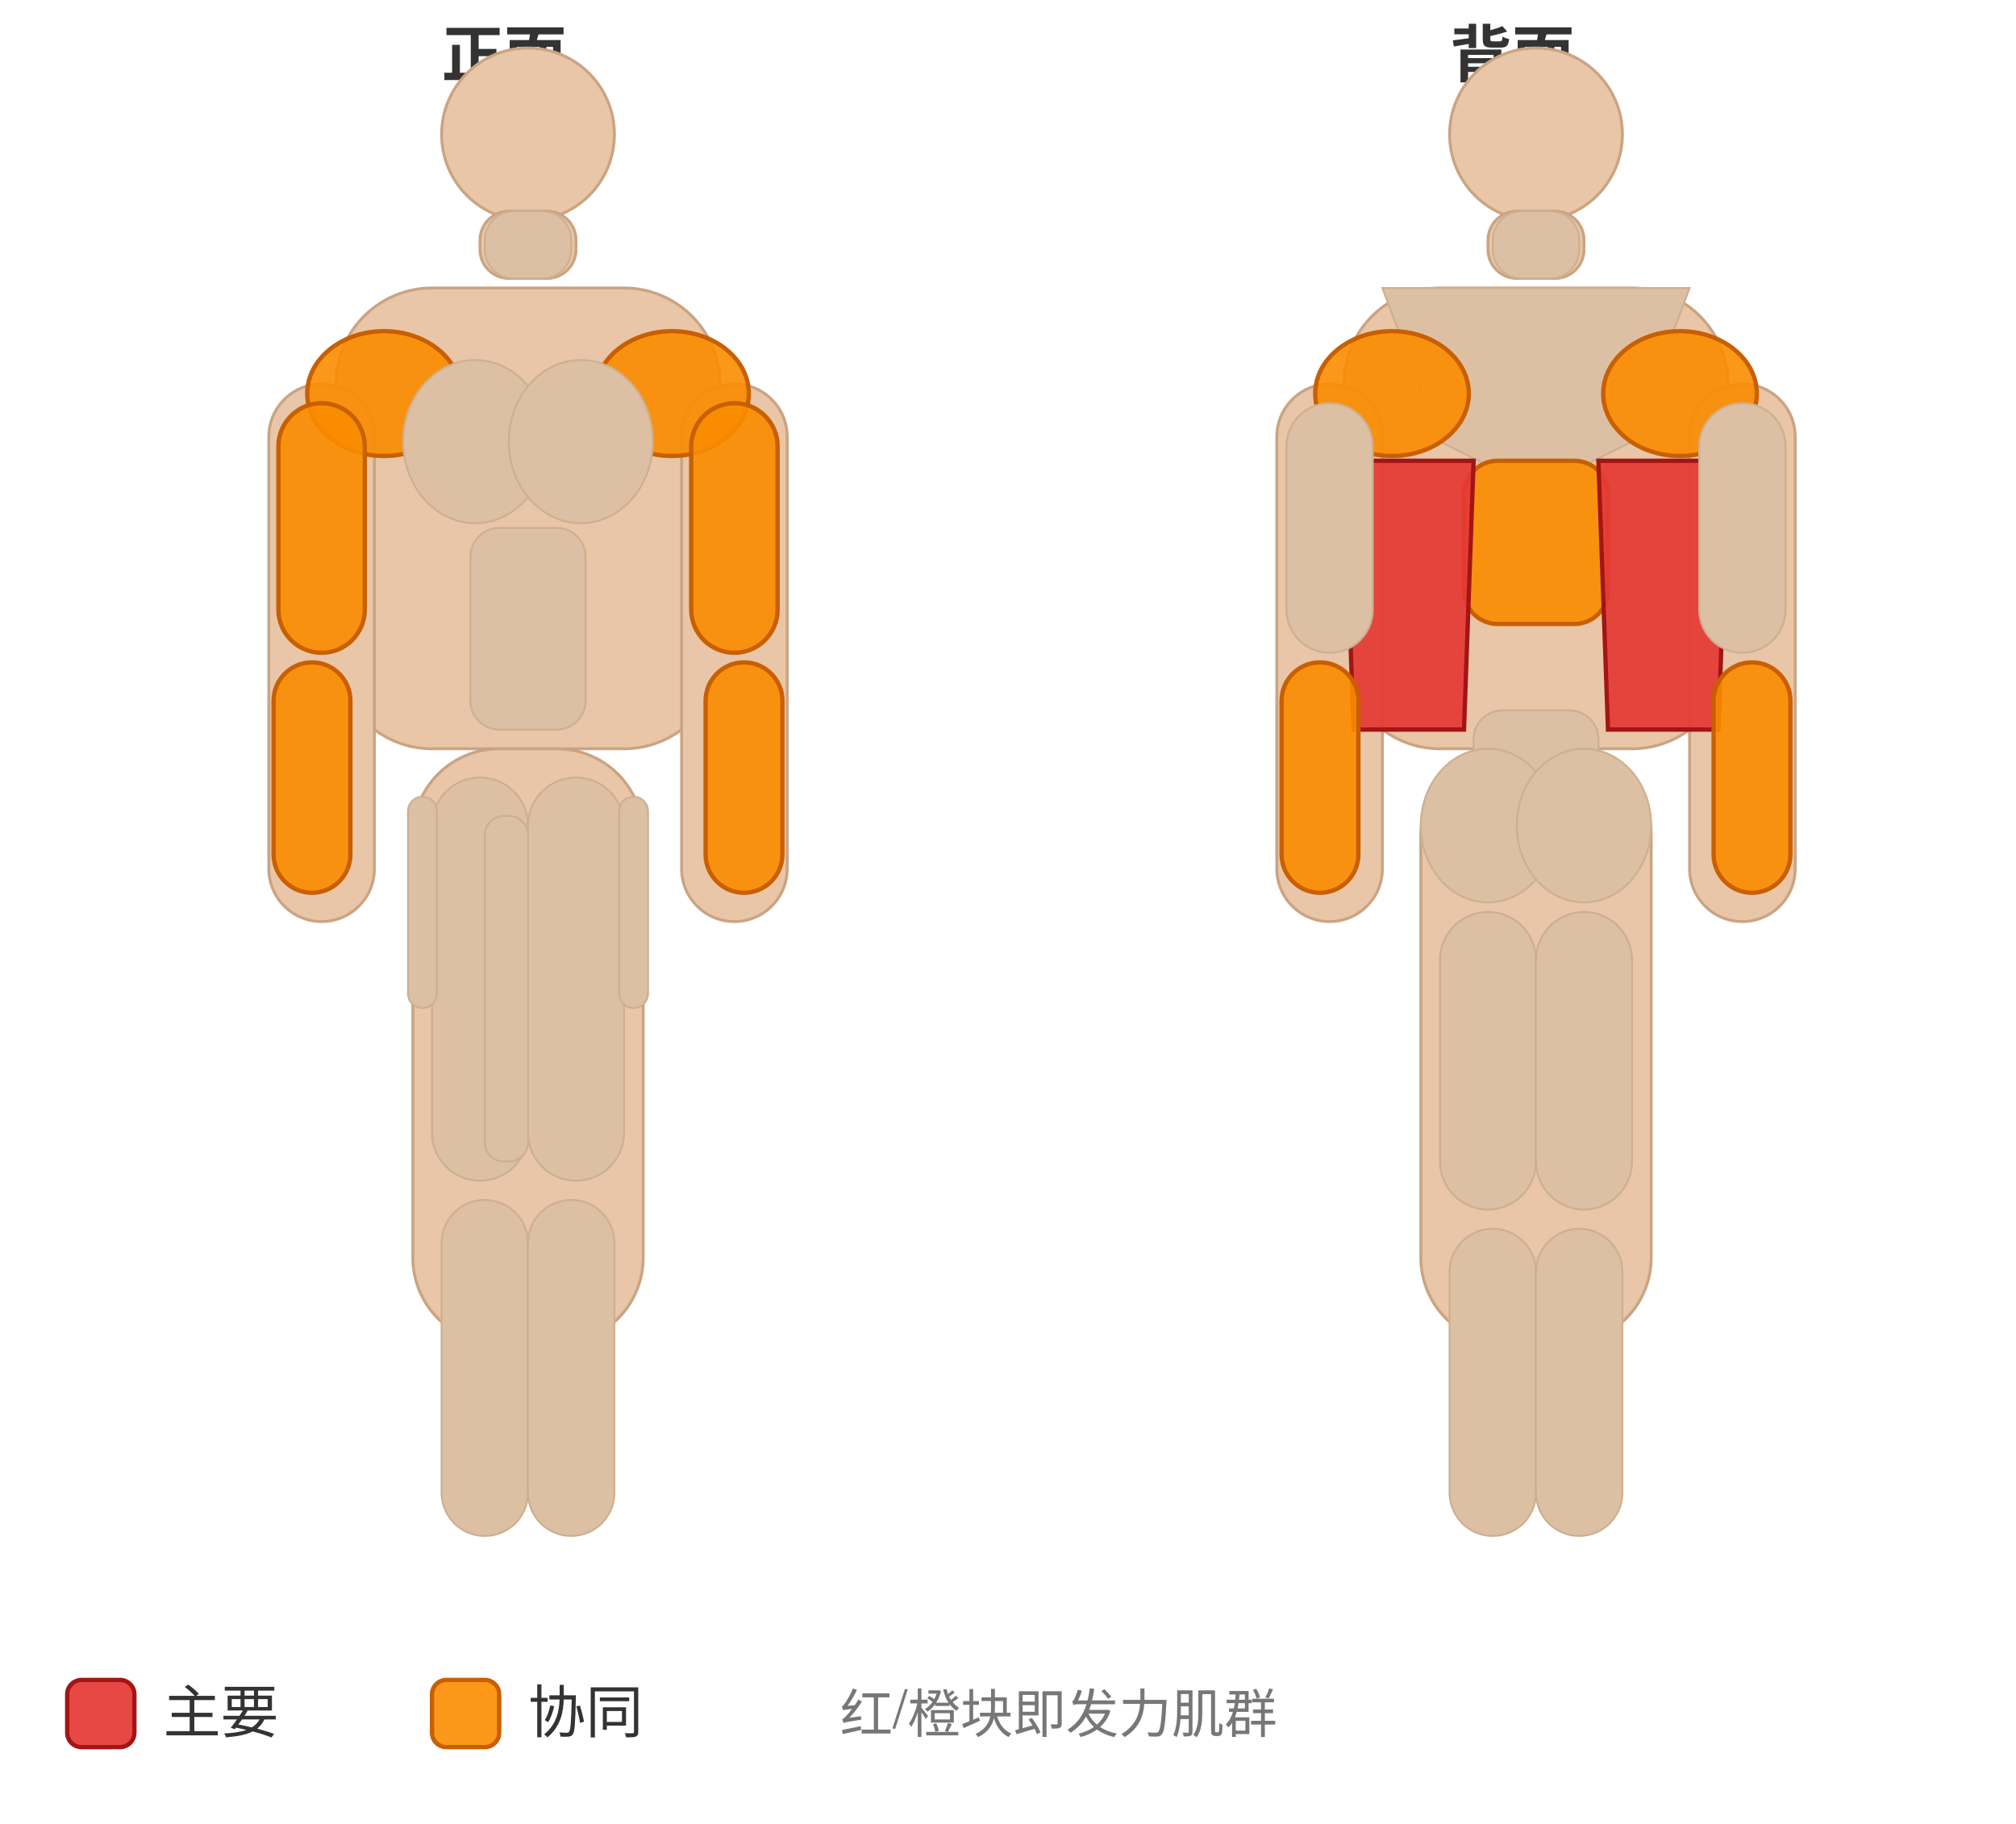
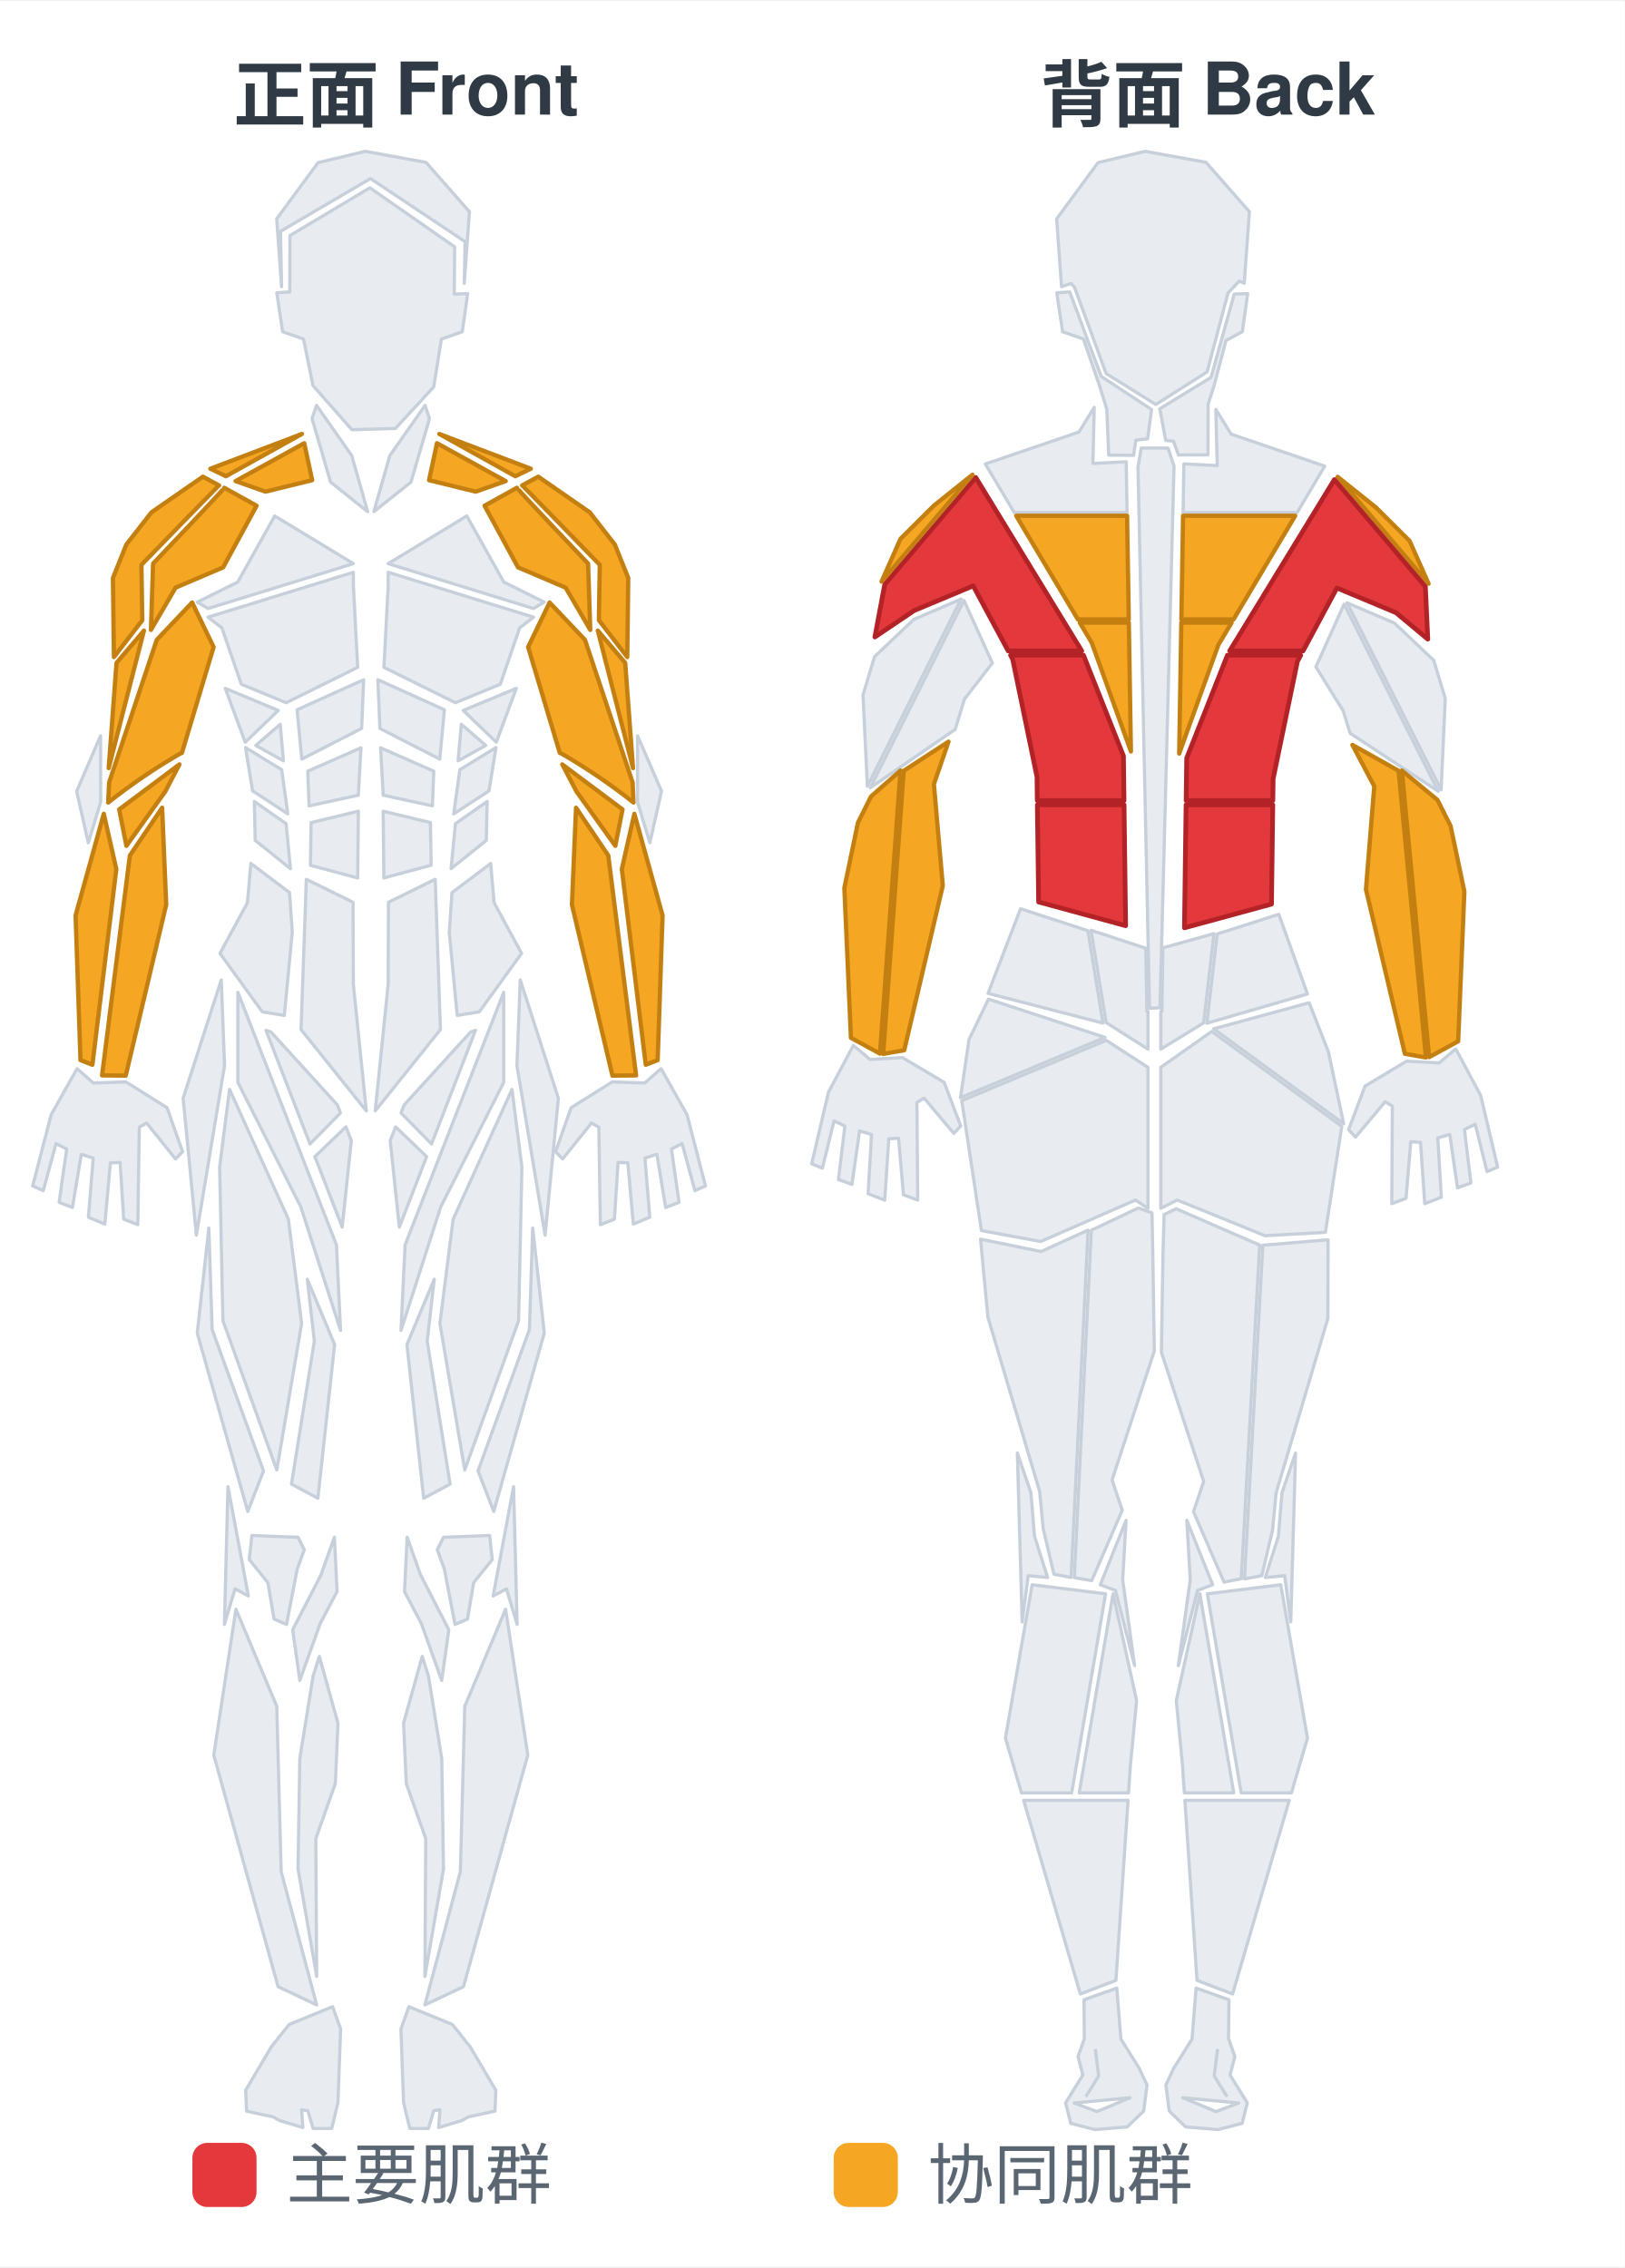
- <svg xmlns="http://www.w3.org/2000/svg" viewBox="0 0 420 380" width="420" height="380" font-family="-apple-system,Segoe UI,Helvetica,Arial,sans-serif">
-   <rect width="420" height="380" fill="#ffffff" />
-   <text x="105" y="16" font-size="13" font-weight="700" text-anchor="middle" fill="#333">正面</text>
-   <text x="315" y="16" font-size="13" font-weight="700" text-anchor="middle" fill="#333">背面</text>
-   <g transform="translate(10,0)">
-     <circle fill="#e9c6a8" stroke="#caa482" stroke-width="0.6" cx="100" cy="28" r="18" />
-     <rect fill="#e9c6a8" stroke="#caa482" stroke-width="0.6" x="90" y="44" width="20" height="14" rx="6" />
-     <rect fill="#e9c6a8" stroke="#caa482" stroke-width="0.6" x="60" y="60" width="80" height="96" rx="20" />
-     <rect fill="#e9c6a8" stroke="#caa482" stroke-width="0.6" x="46" y="80" width="22" height="112" rx="11" />
-     <rect fill="#e9c6a8" stroke="#caa482" stroke-width="0.6" x="132" y="80" width="22" height="112" rx="11" />
-     <rect fill="#e9c6a8" stroke="#caa482" stroke-width="0.6" x="76" y="156" width="48" height="124" rx="18" />
-     <rect fill="#ddc0a4" stroke="#cdb090" stroke-width="0.4" x="91" y="44" width="18" height="14" rx="6" />
-     <ellipse fill="#fb8c00" fill-opacity="0.9" stroke="#c85f00" stroke-width="0.9" cx="70" cy="82" rx="16" ry="13" />
-     <ellipse fill="#fb8c00" fill-opacity="0.9" stroke="#c85f00" stroke-width="0.9" cx="130" cy="82" rx="16" ry="13" />
-     <ellipse fill="#ddc0a4" stroke="#cdb090" stroke-width="0.4" cx="89" cy="92" rx="15" ry="17" />
-     <ellipse fill="#ddc0a4" stroke="#cdb090" stroke-width="0.4" cx="111" cy="92" rx="15" ry="17" />
-     <rect fill="#fb8c00" fill-opacity="0.9" stroke="#c85f00" stroke-width="0.9" x="48" y="84" width="18" height="52" rx="9" />
-     <rect fill="#fb8c00" fill-opacity="0.9" stroke="#c85f00" stroke-width="0.9" x="134" y="84" width="18" height="52" rx="9" />
-     <rect fill="#fb8c00" fill-opacity="0.9" stroke="#c85f00" stroke-width="0.9" x="47" y="138" width="16" height="48" rx="8" />
-     <rect fill="#fb8c00" fill-opacity="0.9" stroke="#c85f00" stroke-width="0.9" x="137" y="138" width="16" height="48" rx="8" />
-     <rect fill="#ddc0a4" stroke="#cdb090" stroke-width="0.4" x="88" y="110" width="24" height="42" rx="6" />
-     <rect fill="#ddc0a4" stroke="#cdb090" stroke-width="0.4" x="80" y="162" width="20" height="84" rx="10" />
-     <rect fill="#ddc0a4" stroke="#cdb090" stroke-width="0.4" x="100" y="162" width="20" height="84" rx="10" />
-     <rect fill="#ddc0a4" stroke="#cdb090" stroke-width="0.4" x="91" y="170" width="9" height="72" rx="4" />
-     <rect fill="#ddc0a4" stroke="#cdb090" stroke-width="0.4" x="75" y="166" width="6" height="44" rx="3" />
-     <rect fill="#ddc0a4" stroke="#cdb090" stroke-width="0.4" x="119" y="166" width="6" height="44" rx="3" />
-     <rect fill="#ddc0a4" stroke="#cdb090" stroke-width="0.4" x="82" y="250" width="18" height="70" rx="9" />
-     <rect fill="#ddc0a4" stroke="#cdb090" stroke-width="0.4" x="100" y="250" width="18" height="70" rx="9" />
+ <svg xmlns="http://www.w3.org/2000/svg" viewBox="0 0 76 106" width="260" height="363" role="img" font-family="-apple-system,BlinkMacSystemFont,Segoe UI,Helvetica,Arial,sans-serif">
+   <rect width="76" height="106" fill="#ffffff" />
+   <text x="19" y="5.6" font-size="3.4" font-weight="600" text-anchor="middle" fill="#2f3a45">正面 Front</text>
+   <text x="56.5" y="5.6" font-size="3.4" font-weight="600" text-anchor="middle" fill="#2f3a45">背面 Back</text>
+   <g transform="translate(1.5,7)">
+     <path d="m 11.672,6.359 -0.048,-2.591 4.206,-2.468 4.428,2.954 -0.041,1.944 0.242,-3.345 -2.031,-2.311 -2.845,-0.516 -2.204,0.529 -1.936,2.631 z" fill="#e8ecf1" stroke="#c7d0da" stroke-width="0.15" stroke-linejoin="round" />
+     <path d="m 19.749,6.703 0.02,-2.207 -3.967,-2.764 -3.741,2.236 -0.006,2.635 -0.607,0.04 0.274,1.824 0.976,0.339 0.442,2.18 1.822,2.066 2.035,-0.061 1.792,-1.944 0.36,-2.241 0.976,-0.339 0.252,-1.784 z" fill="#e8ecf1" stroke="#c7d0da" stroke-width="0.15" stroke-linejoin="round" />
+     <path d="m 13.305,11.911 1.65,2.352 0.744,2.622 -1.735,-1.384 -0.866,-2.971 z" fill="#e8ecf1" stroke="#c7d0da" stroke-width="0.15" stroke-linejoin="round" />
+     <path d="m 18.385,11.911 -1.65,2.352 -0.745,2.622 1.735,-1.384 0.866,-2.971 z" fill="#e8ecf1" stroke="#c7d0da" stroke-width="0.15" stroke-linejoin="round" />
+     <path d="m 19.048,13.248 3.557,1.979 0.727,-0.351 z m -0.107,0.433 -0.371,1.731 2.185,0.536 1.401,-0.494 z" fill="#f5a623" stroke="#c47f11" stroke-width="0.2" stroke-linejoin="round" />
+     <path d="m 22.922,15.657 0.758,-0.41 2.408,1.668 1.174,1.507 0.627,1.563 -0.046,3.702 -1.328,-1.722 0.041,-2.594 -0.488,-0.5 c 0,0 -3.098,-3.191 -3.144,-3.214 z m -0.241,0.109 c -0.001,0.052 3.33,3.547 3.33,3.547 l 0.101,3.104 -1.154,-1.978 -2.225,-0.948 -1.566,-2.885 z" fill="#f5a623" stroke="#c47f11" stroke-width="0.2" stroke-linejoin="round" />
+     <path d="m 12.625,13.248 -3.557,1.979 -0.727,-0.351 z m 0.107,0.433 0.371,1.731 -2.185,0.536 -1.401,-0.494 z" fill="#f5a623" stroke="#c47f11" stroke-width="0.2" stroke-linejoin="round" />
+     <path d="m 8.75,15.657 -0.758,-0.41 -2.408,1.668 -1.174,1.507 -0.627,1.563 0.046,3.702 1.328,-1.722 -0.041,-2.594 0.488,-0.5 c 0,0 3.098,-3.191 3.144,-3.214 z m 0.241,0.109 c 0.002,0.052 -3.33,3.547 -3.33,3.547 l -0.101,3.104 1.154,-1.978 2.225,-0.948 1.566,-2.885 z" fill="#f5a623" stroke="#c47f11" stroke-width="0.2" stroke-linejoin="round" />
+     <path d="m 27.622,30.815 -0.338,1.705 -1.819,-2.544 -0.663,-1.269 z m -2.853,-2.61 c -0.026,-0.014 -0.054,-0.025 -0.082,-0.032 l -1.483,-4.955 1.005,-2.084 1.655,1.745 2.23,6.677 0.042,0.937 c -1.065,-0.842 -2.19,-1.607 -3.364,-2.288 z m 1.694,-5.757 1.649,6.434 -0.365,-4.923 z" fill="#f5a623" stroke="#c47f11" stroke-width="0.2" stroke-linejoin="round" />
+     <path d="m 26.955,32.969 1.301,10.289 -1.108,0.01 -1.894,-7.996 0.192,-4.537 z m 1.22,-1.95 -0.587,2.586 1.119,9.156 0.558,-0.217 0.23,-6.77 z" fill="#f5a623" stroke="#c47f11" stroke-width="0.2" stroke-linejoin="round" />
+     <path d="m 4.075,30.815 0.338,1.705 1.819,-2.544 0.663,-1.269 z m 2.853,-2.61 c 0.026,-0.014 0.054,-0.025 0.082,-0.032 l 1.483,-4.955 -1.005,-2.084 -1.655,1.745 -2.23,6.677 -0.042,0.937 c 1.065,-0.842 2.19,-1.607 3.364,-2.288 z m -1.694,-5.757 -1.649,6.434 0.365,-4.923 z" fill="#f5a623" stroke="#c47f11" stroke-width="0.2" stroke-linejoin="round" />
+     <path d="m 4.575,32.969 -1.301,10.289 1.108,0.01 1.894,-7.996 -0.192,-4.537 z m -1.22,-1.95 0.587,2.586 -1.119,9.156 -0.558,-0.217 -0.23,-6.77 z" fill="#f5a623" stroke="#c47f11" stroke-width="0.2" stroke-linejoin="round" />
+     <path d="m 20.337,17.085 1.729,3.091 1.890,0.94 -0.5,0.3 -6.8, -2.1 z" fill="#e8ecf1" stroke="#c7d0da" stroke-width="0.15" stroke-linejoin="round" />
+     <path d="m 16.66,19.72 6.8,2.1 -0.65,0.5 -0.906,2.638 -2.1,0.865 -3.345,-1.655 0.2,-3.8 z" fill="#e8ecf1" stroke="#c7d0da" stroke-width="0.15" stroke-linejoin="round" />
+     <path d="m 11.351,17.085 -1.729,3.091 -1.890,0.94 0.5,0.3 6.8,-2.1 z" fill="#e8ecf1" stroke="#c7d0da" stroke-width="0.15" stroke-linejoin="round" />
+     <path d="m 15.03,19.72 -6.8,2.1 0.65,0.5 0.906,2.638 2.1,0.865 3.346,-1.655 -0.2,-3.8 z" fill="#e8ecf1" stroke="#c7d0da" stroke-width="0.15" stroke-linejoin="round" />
+     <path d="m 19.642,34.708 1.813,-1.365 0.157,1.833 1.286,2.373 -1.98,2.737 -1.031,0.166 -0.37,-3.888 z" fill="#e8ecf1" stroke="#c7d0da" stroke-width="0.15" stroke-linejoin="round" />
+     <path d="M 19.289,26.152 l -3.112 -1.406 0.094 2.28 2.801 1.436 z M 21.224,27.820 l -1.294 0.721 0.15 -1.709 z M 20.171,26.183 l 2.48 -1.032 -0.934 2.521 z M 21.702,27.921 l -1.69 1.034 -0.289 2.068 1.65 -1.075 z" fill="#e8ecf1" stroke="#c7d0da" stroke-width="0.15" stroke-linejoin="round" />
+     <path d="M 18.791,29.025 l -0.062 1.624 -2.303 -0.5 -0.124 -2.217 z M 18.635,31.429 l 0.031 1.998 -2.21 0.594 -0.031 -3.123 z M 21.290,30.444 l -1.484 1.034 -0.206 2.109 1.649 -1.324 z" fill="#e8ecf1" stroke="#c7d0da" stroke-width="0.15" stroke-linejoin="round" />
+     <path d="m 12.046,34.708 -1.813,-1.365 -0.157,1.833 -1.286,2.374 1.98,2.736 1.031,0.166 0.371,-3.887 z" fill="#e8ecf1" stroke="#c7d0da" stroke-width="0.15" stroke-linejoin="round" />
+     <path d="m 15.636,44.92 -0.606,-5.912 -0.015,-3.849 -2.185,-1.075 -0.247,7.03 z" fill="#e8ecf1" stroke="#c7d0da" stroke-width="0.15" stroke-linejoin="round" />
+     <path d="m 16.052,44.919 0.606,-5.912 0.015,-3.849 2.184,-1.075 0.247,7.03 z" fill="#e8ecf1" stroke="#c7d0da" stroke-width="0.15" stroke-linejoin="round" />
+     <path d="m 12.399,26.152 3.112,-1.406 -0.094,2.28 -2.801,1.436 z m -1.935,1.669 1.294,0.721 -0.15,-1.709 z m 1.053,-1.637 -2.479,-1.033 0.934,2.521 z m -1.532,1.737 1.69,1.034 0.289,2.067 -1.649,-1.075 z" fill="#e8ecf1" stroke="#c7d0da" stroke-width="0.15" stroke-linejoin="round" />
+     <path d="M 12.897,29.025 l 0.062 1.624 2.303 -0.5 0.124 -2.217 z M 13.053,31.430 l -0.031 1.998 2.21 0.594 0.031 -3.123 z M 10.398,30.445 l 1.484 1.034 0.206 2.109 -1.65 -1.324 z" fill="#e8ecf1" stroke="#c7d0da" stroke-width="0.15" stroke-linejoin="round" />
+     <path d="m 14.404,45.04 0.022,-0.028 -0.149,-0.379 -3.102,-3.404 -0.233,-0.083 2.059,5.32 z m -1.173,2.018 1.277,3.299 0.426,-4.049 -0.252,-0.643 z" fill="#e8ecf1" stroke="#c7d0da" stroke-width="0.15" stroke-linejoin="round" />
+     <path d="m 17.284,45.04 -0.022,-0.028 0.149,-0.379 3.102,-3.404 0.232,-0.083 -2.058,5.32 z m 1.173,2.018 -1.277,3.299 -0.426,-4.048 0.252,-0.643 z" fill="#e8ecf1" stroke="#c7d0da" stroke-width="0.15" stroke-linejoin="round" />
+     <path d="m 23.419,50.399 -0.155,4.751 -2.403,6.609 0.736,1.9 2.364,-8.344 z m -0.582,-11.608 -0.155,4.007 1.318,7.932 0.62,-6.403 z m -0.387,5.123 -2.752,6.073 -0.62,4.874 1.162,6.858 2.519,-6.981 0.155,-7.188 z" fill="#e8ecf1" stroke="#c7d0da" stroke-width="0.15" stroke-linejoin="round" />
+     <path d="m 22.063,39.37 v 4.214 l -2.946,5.825 -1.86,5.783 0.194,-4.007 z m -3.249,13.426 -0.065,0.155 -1.213,2.902 0.783,7.188 1.236,-0.661 -1.071,-6.693 z" fill="#e8ecf1" stroke="#c7d0da" stroke-width="0.15" stroke-linejoin="round" />
+     <path d="m 17.256,87.868 0.124,3.452 0.29,1.206 h 0.871 l 0.249,-0.832 0.291,-0.042 -0.062,0.832 1.099,-0.333 0.291,-0.166 1.244,-0.27 0.042,-0.977 -1.203,-2.037 -0.83,-1.04 -2.033,-0.832 z" fill="#e8ecf1" stroke="#c7d0da" stroke-width="0.15" stroke-linejoin="round" />
+     <path d="m 18.251,70.441 0.291,0.915 0.622,3.868 0.083,5.157 -0.871,5.033 0.041,-6.447 -0.912,-2.578 -0.126,-2.828 z m 1.992,2.329 -0.208,7.736 -1.659,6.239 1.805,-0.853 3.008,-10.836 -1.037,-6.821 z" fill="#e8ecf1" stroke="#c7d0da" stroke-width="0.15" stroke-linejoin="round" />
+     <path d="m 21.405,64.784 0.124,1.123 -0.871,1.082 -0.291,1.706 -0.581,0.249 -0.498,-2.579 -0.332,-0.915 0.291,-0.582 z m -3.859,0.083 0.622,1.747 1.327,2.579 -0.332,2.371 -0.954,-2.662 -0.787,-1.497 z m 4.978,-2.37 -0.954,5.116 0.622,-0.333 0.498,1.664 z" fill="#e8ecf1" stroke="#c7d0da" stroke-width="0.15" stroke-linejoin="round" />
+     <path d="m 8.269,50.399 0.155,4.751 2.403,6.61 -0.736,1.9 -2.364,-8.344 z m 0.581,-11.608 0.155,4.007 -1.318,7.932 -0.62,-6.403 z m 0.388,5.122 2.752,6.072 0.62,4.874 -1.162,6.858 -2.519,-6.982 -0.155,-7.188 z" fill="#e8ecf1" stroke="#c7d0da" stroke-width="0.15" stroke-linejoin="round" />
+     <path d="m 9.626,39.369 v 4.214 l 2.945,5.825 1.86,5.783 -0.194,-4.007 z m 3.249,13.426 0.065,0.155 1.213,2.902 -0.783,7.188 -1.236,-0.661 1.071,-6.693 z" fill="#e8ecf1" stroke="#c7d0da" stroke-width="0.15" stroke-linejoin="round" />
+     <path d="m 14.433,87.868 -0.124,3.452 -0.291,1.206 h -0.871 l -0.249,-0.832 -0.291,-0.042 0.062,0.832 -1.099,-0.333 -0.291,-0.166 -1.245,-0.27 -0.041,-0.977 1.203,-2.038 0.83,-1.04 2.033,-0.832 z" fill="#e8ecf1" stroke="#c7d0da" stroke-width="0.15" stroke-linejoin="round" />
+     <path d="m 13.438,70.441 -0.291,0.915 -0.622,3.868 -0.083,5.157 0.872,5.033 -0.042,-6.447 0.913,-2.578 0.124,-2.828 z m -1.992,2.329 0.207,7.736 1.66,6.239 -1.805,-0.853 -3.008,-10.836 1.037,-6.821 z" fill="#e8ecf1" stroke="#c7d0da" stroke-width="0.15" stroke-linejoin="round" />
+     <path d="m 10.284,64.784 -0.124,1.123 0.871,1.082 0.291,1.706 0.581,0.249 0.498,-2.579 0.332,-0.915 -0.291,-0.582 z m 3.859,0.083 -0.622,1.747 -1.328,2.579 0.332,2.371 0.954,-2.662 0.788,-1.496 z m -4.979,-2.371 0.954,5.116 -0.622,-0.333 -0.498,1.664 z" fill="#e8ecf1" stroke="#c7d0da" stroke-width="0.15" stroke-linejoin="round" />
+     <path d="m 3.205,27.37 0.005,3.094 -0.58,1.912 -0.545,-2.412 z" fill="#e8ecf1" stroke="#c7d0da" stroke-width="0.15" stroke-linejoin="round" />
+     <path d="m 4.39,43.563 -1.52,0.051 -0.766,-0.671 -1.213,2.158 -0.862,3.329 0.494,0.221 0.598,-2.202 0.5,0.254 -0.356,2.494 0.624,0.243 0.414,-2.492 0.558,0.179 -0.226,2.766 0.769,0.323 0.258,-2.868 0.458,-0.018 0.166,2.652 0.66,0.263 0.071,-4.566 0.342,-0.194 1.353,1.684 0.328,-0.344 -0.726,-2.055 z" fill="#e8ecf1" stroke="#c7d0da" stroke-width="0.15" stroke-linejoin="round" />
+     <path d="m 28.325,27.37 -0.005,3.094 0.58,1.912 0.545,-2.412 z" fill="#e8ecf1" stroke="#c7d0da" stroke-width="0.15" stroke-linejoin="round" />
+     <path d="m 27.14,43.563 1.52,0.051 0.766,-0.671 1.213,2.158 0.862,3.329 -0.494,0.221 -0.598,-2.202 -0.5,0.254 0.356,2.494 -0.624,0.243 -0.414,-2.492 -0.558,0.179 0.226,2.766 -0.769,0.323 -0.258,-2.868 -0.458,-0.018 -0.166,2.652 -0.66,0.263 -0.071,-4.566 -0.342,-0.194 -1.353,1.684 -0.328,-0.344 0.726,-2.055 z" fill="#e8ecf1" stroke="#c7d0da" stroke-width="0.15" stroke-linejoin="round" />
+     <path d="m 48.157,6.359 0.442,-0.15 0.161,0.164 1.482,4.048 2.324,1.451 2.4,-1.524 0.976,-3.69 0.528,-0.559 0.234,0.098 0.242,-3.345 -2.031,-2.311 -2.845,-0.516 -2.204,0.529 -1.936,2.631 z" fill="#e8ecf1" stroke="#c7d0da" stroke-width="0.15" stroke-linejoin="round" />
+     <path d="m 52.37,12.105 -2.358,-1.55 -1.471,-3.951 -0.607,0.04 0.274,1.824 0.976,0.339 0.761,2.216 0.33,1.068 0.089,2.149 1.164,0.008 0.106,-0.708 0.547,-0.061 z m 1.018,1.476 0.238,0.65 1.381,-0.004 0.01,-2.388 0.26,-0.791 0.572,-2.17 0.764,-0.41 0.252,-1.784 -0.629,0.019 -1.085,3.9 -2.397,1.467 0.277,1.485 z" fill="#e8ecf1" stroke="#c7d0da" stroke-width="0.15" stroke-linejoin="round" />
+     <path d="M 49.625,14.629 L 49.688,12.005 L 48.974,13.157 L 44.594,14.654 L 45.945,16.925 L 51.222,16.925 L 51.183,14.550 Z" fill="#e8ecf1" stroke="#c7d0da" stroke-width="0.15" stroke-linejoin="round" />
+     <path d="M 46.034,17.075 L 48.920,21.925 L 51.303,21.925 L 51.224,17.075 Z" fill="#f5a623" stroke="#c47f11" stroke-width="0.2" stroke-linejoin="round" />
+     <path d="M 49.009,22.075 L 49.572,23.022 L 51.403,28.104 L 51.305,22.075 Z" fill="#f5a623" stroke="#c47f11" stroke-width="0.2" stroke-linejoin="round" />
+     <path d="M 55.439,14.729 L 55.376,12.104 L 56.090,13.256 L 60.470,14.754 L 59.179,16.925 L 53.844,16.925 L 53.881,14.649 Z" fill="#e8ecf1" stroke="#c7d0da" stroke-width="0.15" stroke-linejoin="round" />
+     <path d="M 59.089,17.075 L 56.204,21.925 L 53.763,21.925 L 53.842,17.075 Z" fill="#f5a623" stroke="#c47f11" stroke-width="0.2" stroke-linejoin="round" />
+     <path d="M 56.114,22.075 L 55.492,23.121 L 53.661,28.203 L 53.761,22.075 Z" fill="#f5a623" stroke="#c47f11" stroke-width="0.2" stroke-linejoin="round" />
+     <path d="M 44.144,15.285 L 39.888,20.286 L 39.426,22.749 L 41.263,21.510 L 44.025,20.355 L 45.663,23.400 L 49.103,23.400 Z" fill="#e4393c" stroke="#b32226" stroke-width="0.22" stroke-linejoin="round" />
+     <path d="M 42.201,16.586 L 40.626,18.152 L 39.736,20.156 L 43.992,15.155 Z" fill="#f5a623" stroke="#c47f11" stroke-width="0.2" stroke-linejoin="round" />
+     <path d="M 45.771,23.600 L 45.872,23.789 L 47.009,29.286 L 47.023,30.400 L 51.080,30.400 L 51.053,28.314 L 49.185,23.600 Z" fill="#e4393c" stroke="#b32226" stroke-width="0.22" stroke-linejoin="round" />
+     <path d="M 47.026,30.600 L 47.086,35.145 L 51.156,36.255 L 51.082,30.600 Z" fill="#e4393c" stroke="#b32226" stroke-width="0.22" stroke-linejoin="round" />
+     <path d="M 62.863,16.686 L 64.438,18.251 L 65.328,20.255 L 61.073,15.254 Z" fill="#f5a623" stroke="#c47f11" stroke-width="0.2" stroke-linejoin="round" />
+     <path d="M 60.921,15.384 L 65.176,20.385 L 65.290,22.849 L 63.801,21.609 L 61.039,20.454 L 59.455,23.400 L 56.022,23.400 Z" fill="#e4393c" stroke="#b32226" stroke-width="0.22" stroke-linejoin="round" />
+     <path d="M 59.347,23.600 L 59.192,23.888 L 58.055,29.385 L 58.042,30.400 L 53.986,30.400 L 54.012,28.413 L 55.918,23.600 Z" fill="#e4393c" stroke="#b32226" stroke-width="0.22" stroke-linejoin="round" />
+     <path d="M 58.039,30.600 L 57.979,35.245 L 53.908,36.354 L 53.983,30.600 Z" fill="#e4393c" stroke="#b32226" stroke-width="0.22" stroke-linejoin="round" />
+     <path d="M 43.593,21.039 L 44.920,23.967 L 43.615,25.653 L 43.186,27.069 L 39.209,29.802 Z" fill="#e8ecf1" stroke="#c7d0da" stroke-width="0.15" stroke-linejoin="round" />
+     <path d="M 43.459,20.972 L 39.075,29.735 L 38.871,25.461 L 39.407,23.674 L 41.242,21.927 Z" fill="#e8ecf1" stroke="#c7d0da" stroke-width="0.15" stroke-linejoin="round" />
+     <path d="M 40.717,42.425 l -1.518,0.086 -0.782,-0.653 -1.162,2.186 -0.784,3.348 0.499,0.209 0.546,-2.216 0.506,0.242 -0.298,2.502 0.629,0.229 0.355,-2.501 0.562,0.165 -0.161,2.771 0.777,0.305 0.191,-2.873 0.457,-0.029 0.228,2.648 0.666,0.248 -0.036,-4.567 0.337,-0.202 1.392,1.651 0.32,-0.351 -0.774,-2.037 z" fill="#e8ecf1" stroke="#c7d0da" stroke-width="0.15" stroke-linejoin="round" />
+     <path d="M 40.775,29.006 L 42.870,27.644 L 42.187,29.635 L 42.603,34.383 L 40.799,42.081 L 39.814,42.253 Z" fill="#f5a623" stroke="#c47f11" stroke-width="0.2" stroke-linejoin="round" />
+     <path d="M 39.665,42.242 L 38.305,41.501 L 37.998,34.491 L 38.635,31.429 L 39.245,30.209 L 40.625,28.994 Z" fill="#f5a623" stroke="#c47f11" stroke-width="0.2" stroke-linejoin="round" />
+     <path d="M 61.376,21.213 L 60.056,24.145 L 61.330,26.199 L 61.657,27.251 L 65.780,29.966 Z" fill="#e8ecf1" stroke="#c7d0da" stroke-width="0.15" stroke-linejoin="round" />
+     <path d="M 61.510,21.146 L 65.914,29.899 L 66.108,25.624 L 65.568,23.839 L 63.729,22.096 Z" fill="#e8ecf1" stroke="#c7d0da" stroke-width="0.15" stroke-linejoin="round" />
+     <path d="M 64.301,42.592 l 1.518,0.083 0.78,-0.655 1.167,2.183 0.792,3.346 -0.498,0.211 -0.551,-2.215 -0.505,0.243 0.304,2.501 -0.629,0.23 -0.361,-2.5 -0.562,0.167 0.168,2.77 -0.776,0.306 -0.197,-2.872 -0.457,-0.028 -0.222,2.648 -0.665,0.249 0.025,-4.567 -0.337,-0.201 -1.388,1.655 -0.321,-0.35 0.77,-2.039 z" fill="#e8ecf1" stroke="#c7d0da" stroke-width="0.15" stroke-linejoin="round" />
+     <path d="M 65.204,42.420 L 63.925,29.007 L 61.764,27.798 L 62.786,29.733 L 62.397,34.555 L 64.219,42.248 Z" fill="#f5a623" stroke="#c47f11" stroke-width="0.2" stroke-linejoin="round" />
+     <path d="M 64.075,28.993 L 65.353,42.405 L 66.712,41.663 L 67.002,34.653 L 66.358,31.591 L 65.745,30.373 Z" fill="#f5a623" stroke="#c47f11" stroke-width="0.2" stroke-linejoin="round" />
+     <path d="m 51.734,14.789 0.539,25.331 0.49,-0.03 0.657,-25.339 -0.281,-0.842 -1.251,-4.9e-4 z" fill="#e8ecf1" stroke="#c7d0da" stroke-width="0.15" stroke-linejoin="round" />
+     <path d="M 52.100,37.310 L 49.537,36.465 L 50.244,40.788 L 52.200,42.030 L 52.200,40.270 L 52.150,40.280 Z" fill="#e8ecf1" stroke="#c7d0da" stroke-width="0.15" stroke-linejoin="round" />
+     <path d="M 49.389,36.490 L 46.240,35.460 L 44.720,39.420 L 50.096,40.812 Z" fill="#e8ecf1" stroke="#c7d0da" stroke-width="0.15" stroke-linejoin="round" />
+     <path d="M 52.800,42.030 L 52.800,40.270 L 52.850,40.260 L 52.900,37.290 L 55.289,36.625 L 54.805,40.801 Z" fill="#e8ecf1" stroke="#c7d0da" stroke-width="0.15" stroke-linejoin="round" />
+     <path d="M 55.439,36.643 L 55.980,36.470 L 58.320,35.720 L 59.660,39.450 L 54.955,40.819 Z" fill="#e8ecf1" stroke="#c7d0da" stroke-width="0.15" stroke-linejoin="round" />
+     <path d="M 50.191,41.481 L 44.740,39.690 L 43.830,41.580 L 43.431,44.301 Z" fill="#e8ecf1" stroke="#c7d0da" stroke-width="0.15" stroke-linejoin="round" />
+     <path d="M 50.249,41.619 L 43.489,44.439 L 44.410,50.520 L 47.180,51.030 L 51.620,49.090 L 52.200,49.480 L 52.200,42.880 Z" fill="#e8ecf1" stroke="#c7d0da" stroke-width="0.15" stroke-linejoin="round" />
+     <path d="M 55.274,41.079 L 61.354,45.519 L 60.640,42.150 L 59.740,39.860 Z" fill="#e8ecf1" stroke="#c7d0da" stroke-width="0.15" stroke-linejoin="round" />
+     <path d="M 55.186,41.201 L 52.800,42.880 L 52.800,49.480 L 53.570,49.090 L 57.680,50.760 L 60.500,50.600 L 61.266,45.641 Z" fill="#e8ecf1" stroke="#c7d0da" stroke-width="0.15" stroke-linejoin="round" />
+     <path d="m 51.176,64.074 -1.206,3.015 0.707,0.266 0.898,3.518 -0.558,-4.012 z m -5.085,-3.15 0.634,1.861 0.168,2.033 0.613,1.931 -0.906,-0.085 -0.285,2.16 z" fill="#e8ecf1" stroke="#c7d0da" stroke-width="0.15" stroke-linejoin="round" />
+     <path d="m 54.019,64.074 1.206,3.015 -0.707,0.266 -0.898,3.518 0.558,-4.012 z m 5.085,-3.15 -0.634,1.861 -0.168,2.033 -0.613,1.931 0.906,-0.085 0.285,2.16 z" fill="#e8ecf1" stroke="#c7d0da" stroke-width="0.15" stroke-linejoin="round" />
+     <path d="M 50.568,67.512 L 51.669,72.509 L 51.379,75.532 L 51.292,76.825 L 48.983,76.825 Z" fill="#e8ecf1" stroke="#c7d0da" stroke-width="0.15" stroke-linejoin="round" />
+     <path d="M 50.218,67.512 L 48.633,76.825 L 46.283,76.825 L 45.533,74.263 L 46.783,67.088 Z" fill="#e8ecf1" stroke="#c7d0da" stroke-width="0.15" stroke-linejoin="round" />
+     <path d="M 46.386,77.175 L 51.269,77.175 L 50.701,85.598 L 49.037,86.233 Z" fill="#e8ecf1" stroke="#c7d0da" stroke-width="0.15" stroke-linejoin="round" />
+     <path d="M 54.628,67.512 L 53.526,72.509 L 53.816,75.532 L 53.903,76.825 L 56.213,76.825 Z" fill="#e8ecf1" stroke="#c7d0da" stroke-width="0.15" stroke-linejoin="round" />
+     <path d="M 54.978,67.512 L 56.563,76.825 L 58.912,76.825 L 59.662,74.263 L 58.412,67.088 Z" fill="#e8ecf1" stroke="#c7d0da" stroke-width="0.15" stroke-linejoin="round" />
+     <path d="M 53.927,77.175 L 58.810,77.175 L 56.158,86.233 L 54.495,85.598 Z" fill="#e8ecf1" stroke="#c7d0da" stroke-width="0.15" stroke-linejoin="round" />
+     <path d="M 50.933,88.341 l 0.852,1.358 0.372,0.792 -0.156,1.218 -0.77,0.744 -1.512,0.125 -1.13,-0.292 -0.242,-0.959 0.808,-1.304 -0.226,-0.86 0.297,-0.842 -0.019,-1.815 1.536,-0.548 z m -1.196,0.468 0.159,1.258 -0.602,0.974 m -0.544,0.295 1.065,0.401 1.553,-0.651 z" fill="#e8ecf1" stroke="#c7d0da" stroke-width="0.15" stroke-linejoin="round" />
+     <path d="M 49.550,50.504 L 51.751,49.461 L 52.389,49.692 L 52.424,51.499 L 52.499,56.145 L 50.521,62.188 L 50.997,63.602 L 49.569,66.897 L 48.755,66.754 Z" fill="#e8ecf1" stroke="#c7d0da" stroke-width="0.15" stroke-linejoin="round" />
+     <path d="M 49.400,50.496 L 48.605,66.746 L 47.803,66.596 L 47.302,64.480 L 47.133,62.723 L 44.712,54.565 L 44.369,50.918 L 47.200,51.500 Z" fill="#e8ecf1" stroke="#c7d0da" stroke-width="0.15" stroke-linejoin="round" />
+     <path d="M 54.262,88.341 l -0.852,1.358 -0.372,0.792 0.156,1.218 0.77,0.744 1.512,0.125 1.13,-0.292 0.242,-0.959 -0.808,-1.304 0.226,-0.86 -0.297,-0.842 0.019,-1.815 -1.536,-0.548 z m 1.196,0.468 -0.159,1.258 0.602,0.974 m 0.544,0.295 -1.065,0.401 -1.553,-0.651 z" fill="#e8ecf1" stroke="#c7d0da" stroke-width="0.15" stroke-linejoin="round" />
+     <path d="M 57.425,51.196 L 56.565,66.806 L 55.759,66.965 L 54.331,63.670 L 54.807,62.256 L 52.829,56.213 L 52.904,51.567 L 52.956,49.769 L 53.520,49.498 Z" fill="#e8ecf1" stroke="#c7d0da" stroke-width="0.15" stroke-linejoin="round" />
+     <path d="M 57.575,51.204 L 60.625,50.950 L 60.616,54.633 L 58.195,62.791 L 58.026,64.547 L 57.525,66.663 L 56.715,66.814 Z" fill="#e8ecf1" stroke="#c7d0da" stroke-width="0.15" stroke-linejoin="round" />
  </g>
-   <g transform="translate(220,0)">
-     <circle fill="#e9c6a8" stroke="#caa482" stroke-width="0.6" cx="100" cy="28" r="18" />
-     <rect fill="#e9c6a8" stroke="#caa482" stroke-width="0.6" x="90" y="44" width="20" height="14" rx="6" />
-     <rect fill="#e9c6a8" stroke="#caa482" stroke-width="0.6" x="60" y="60" width="80" height="96" rx="20" />
-     <rect fill="#e9c6a8" stroke="#caa482" stroke-width="0.6" x="46" y="80" width="22" height="112" rx="11" />
-     <rect fill="#e9c6a8" stroke="#caa482" stroke-width="0.6" x="132" y="80" width="22" height="112" rx="11" />
-     <rect fill="#e9c6a8" stroke="#caa482" stroke-width="0.6" x="76" y="156" width="48" height="124" rx="18" />
-     <rect fill="#ddc0a4" stroke="#cdb090" stroke-width="0.4" x="91" y="44" width="18" height="14" rx="6" />
-     <polygon fill="#ddc0a4" stroke="#cdb090" stroke-width="0.4" points="68,60 132,60 120,92 100,102 80,92" />
-     <ellipse fill="#fb8c00" fill-opacity="0.9" stroke="#c85f00" stroke-width="0.9" cx="70" cy="82" rx="16" ry="13" />
-     <ellipse fill="#fb8c00" fill-opacity="0.9" stroke="#c85f00" stroke-width="0.9" cx="130" cy="82" rx="16" ry="13" />
-     <rect fill="#fb8c00" fill-opacity="0.9" stroke="#c85f00" stroke-width="0.9" x="85" y="96" width="30" height="34" rx="7" />
-     <polygon fill="#e53935" fill-opacity="0.92" stroke="#a31515" stroke-width="0.9" points="60,96 87,96 85,152 62,152" />
-     <polygon fill="#e53935" fill-opacity="0.92" stroke="#a31515" stroke-width="0.9" points="113,96 140,96 138,152 115,152" />
-     <rect fill="#ddc0a4" stroke="#cdb090" stroke-width="0.4" x="87" y="148" width="26" height="18" rx="6" />
-     <rect fill="#ddc0a4" stroke="#cdb090" stroke-width="0.4" x="48" y="84" width="18" height="52" rx="9" />
-     <rect fill="#ddc0a4" stroke="#cdb090" stroke-width="0.4" x="134" y="84" width="18" height="52" rx="9" />
-     <rect fill="#fb8c00" fill-opacity="0.9" stroke="#c85f00" stroke-width="0.9" x="47" y="138" width="16" height="48" rx="8" />
-     <rect fill="#fb8c00" fill-opacity="0.9" stroke="#c85f00" stroke-width="0.9" x="137" y="138" width="16" height="48" rx="8" />
-     <ellipse fill="#ddc0a4" stroke="#cdb090" stroke-width="0.4" cx="90" cy="172" rx="14" ry="16" />
-     <ellipse fill="#ddc0a4" stroke="#cdb090" stroke-width="0.4" cx="110" cy="172" rx="14" ry="16" />
-     <rect fill="#ddc0a4" stroke="#cdb090" stroke-width="0.4" x="80" y="190" width="20" height="62" rx="10" />
-     <rect fill="#ddc0a4" stroke="#cdb090" stroke-width="0.4" x="100" y="190" width="20" height="62" rx="10" />
-     <rect fill="#ddc0a4" stroke="#cdb090" stroke-width="0.4" x="82" y="256" width="18" height="64" rx="9" />
-     <rect fill="#ddc0a4" stroke="#cdb090" stroke-width="0.4" x="100" y="256" width="18" height="64" rx="9" />
-   </g>
-   <rect x="14" y="350" width="14" height="14" rx="3" fill="#e53935" fill-opacity="0.92" stroke="#a31515" stroke-width="0.9" />
-   <text x="34" y="361" font-size="12" fill="#333">主要</text>
-   <rect x="90" y="350" width="14" height="14" rx="3" fill="#fb8c00" fill-opacity="0.9" stroke="#c85f00" stroke-width="0.9" />
-   <text x="110" y="361" font-size="12" fill="#333">协同</text>
-   <text x="175" y="361" font-size="11" fill="#777">红/橙块即发力肌群</text>
+   <rect x="9" y="100.2" width="3" height="3" rx="0.7" fill="#e4393c" />
+   <text x="13.4" y="102.8" font-size="3.1" fill="#5b6673">主要肌群</text>
+   <rect x="39" y="100.2" width="3" height="3" rx="0.7" fill="#f5a623" />
+   <text x="43.4" y="102.8" font-size="3.1" fill="#5b6673">协同肌群</text>
</svg>
